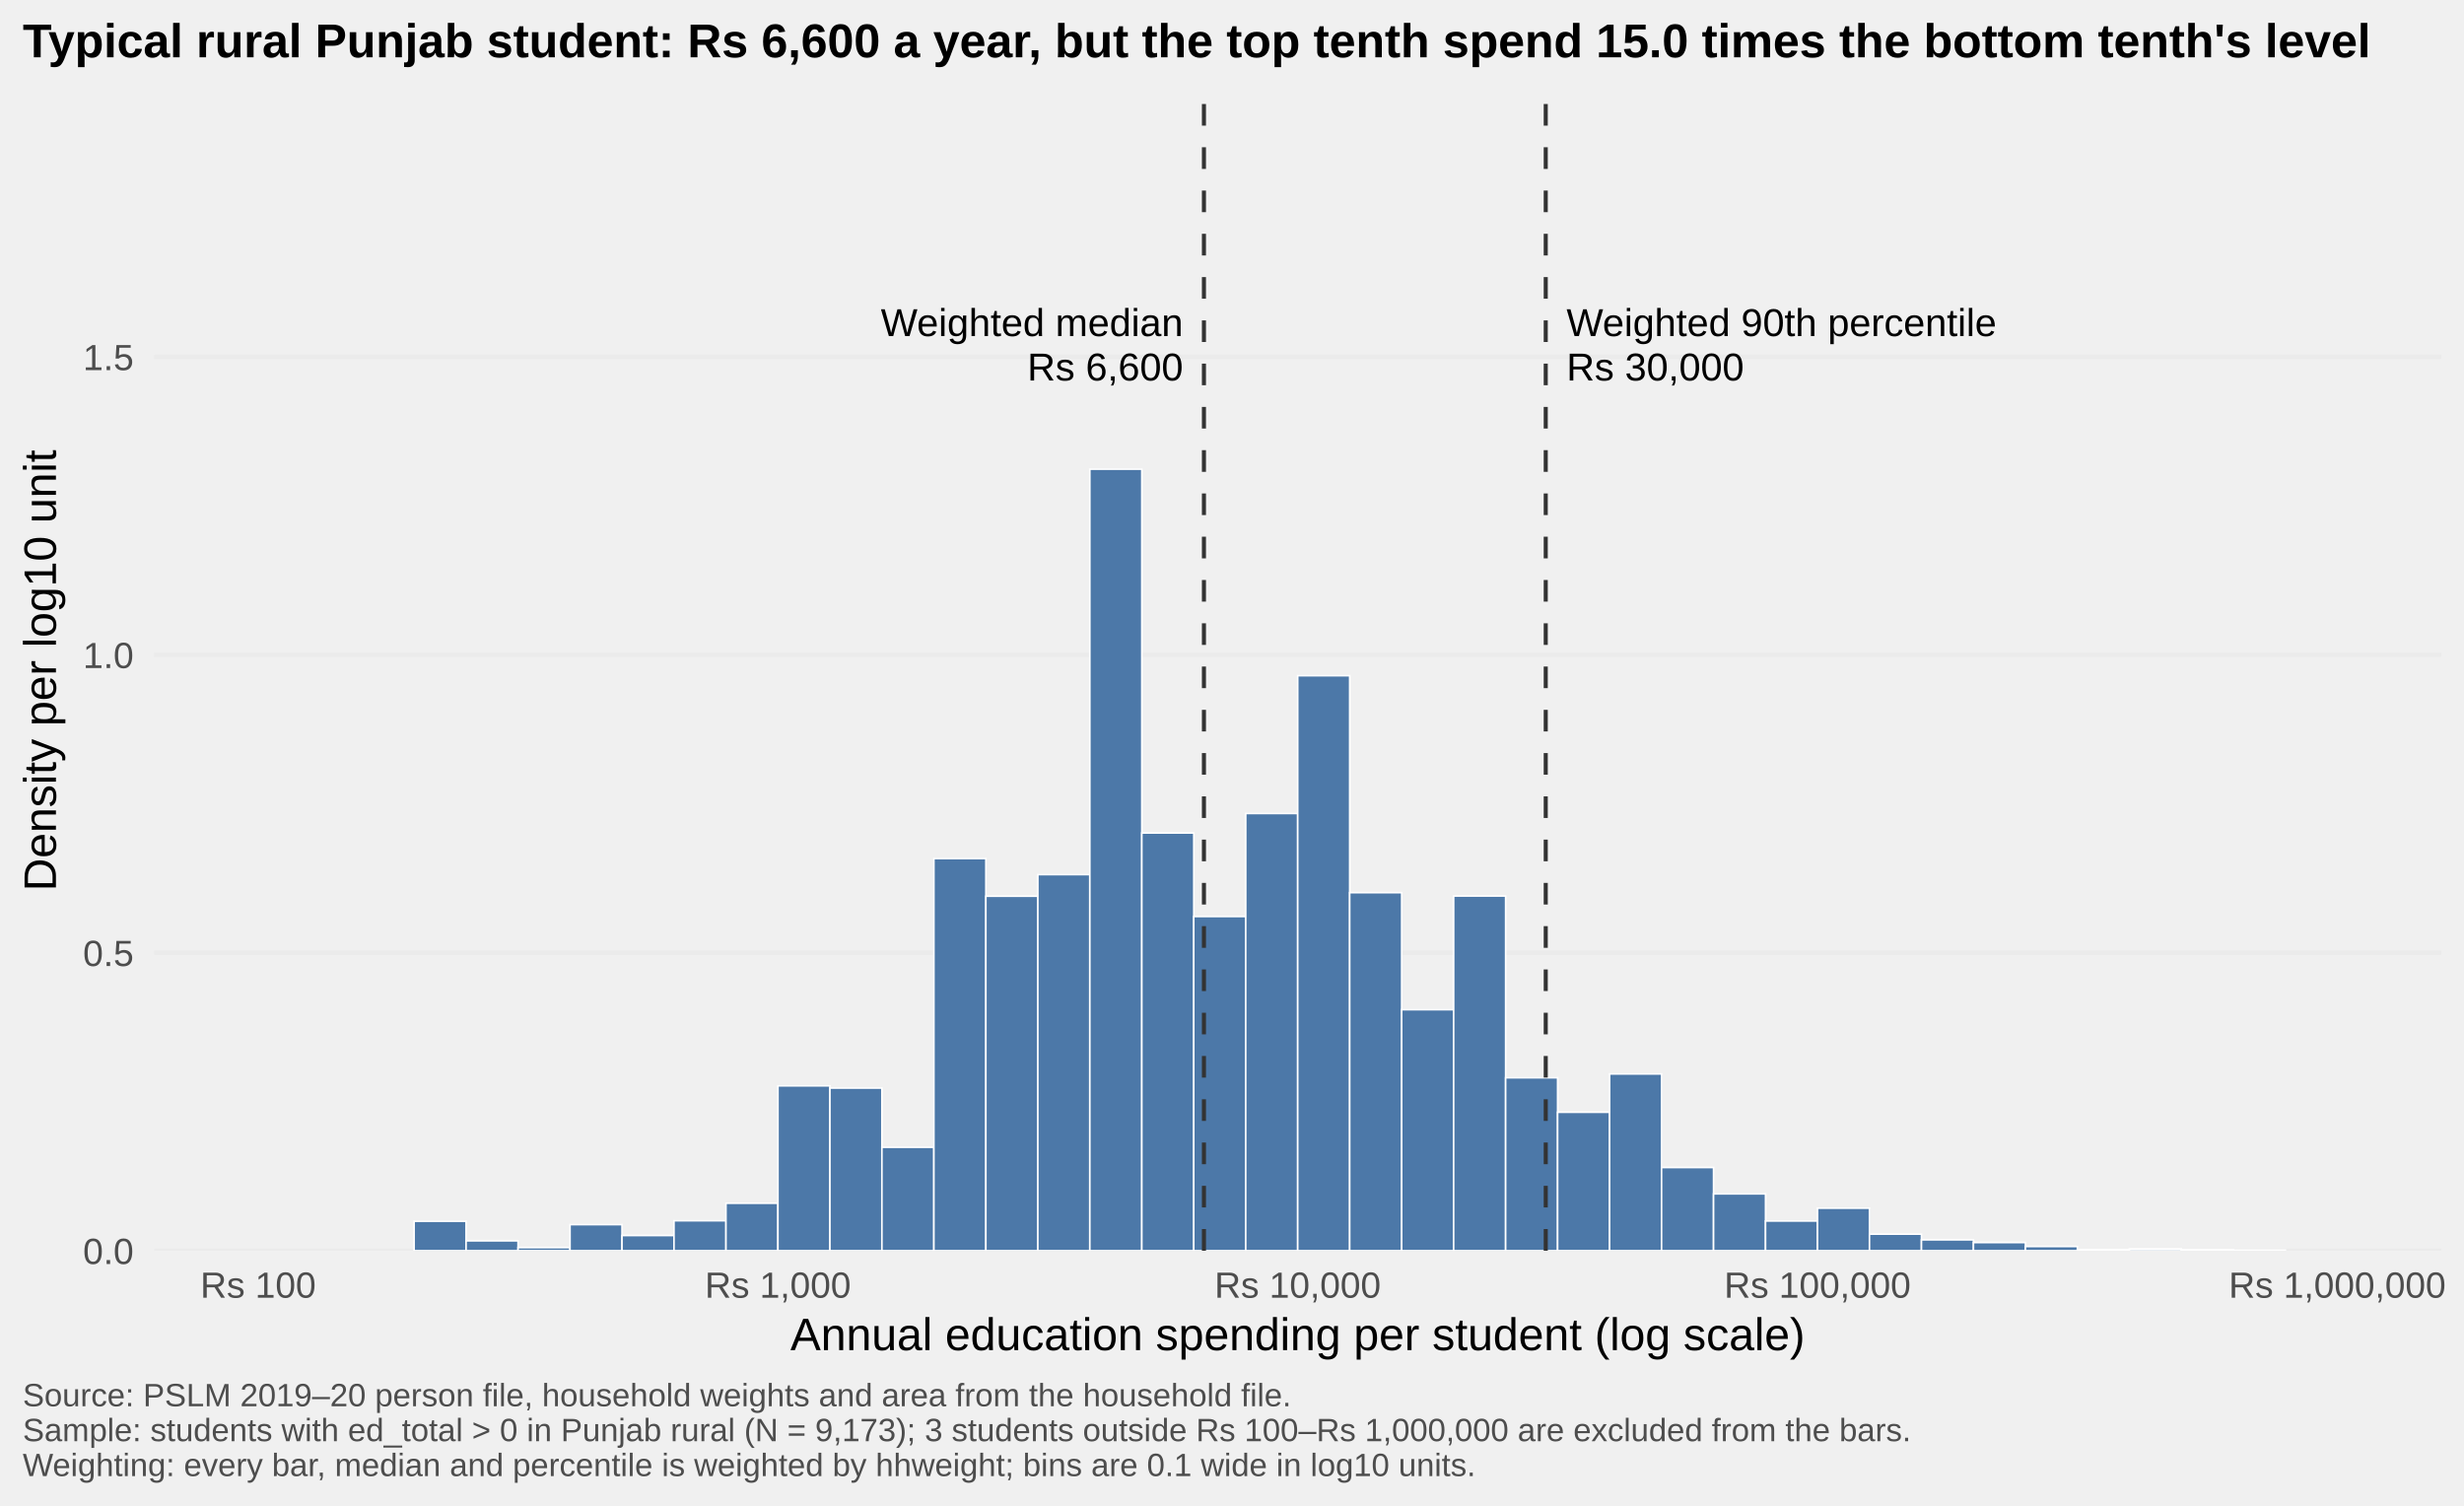
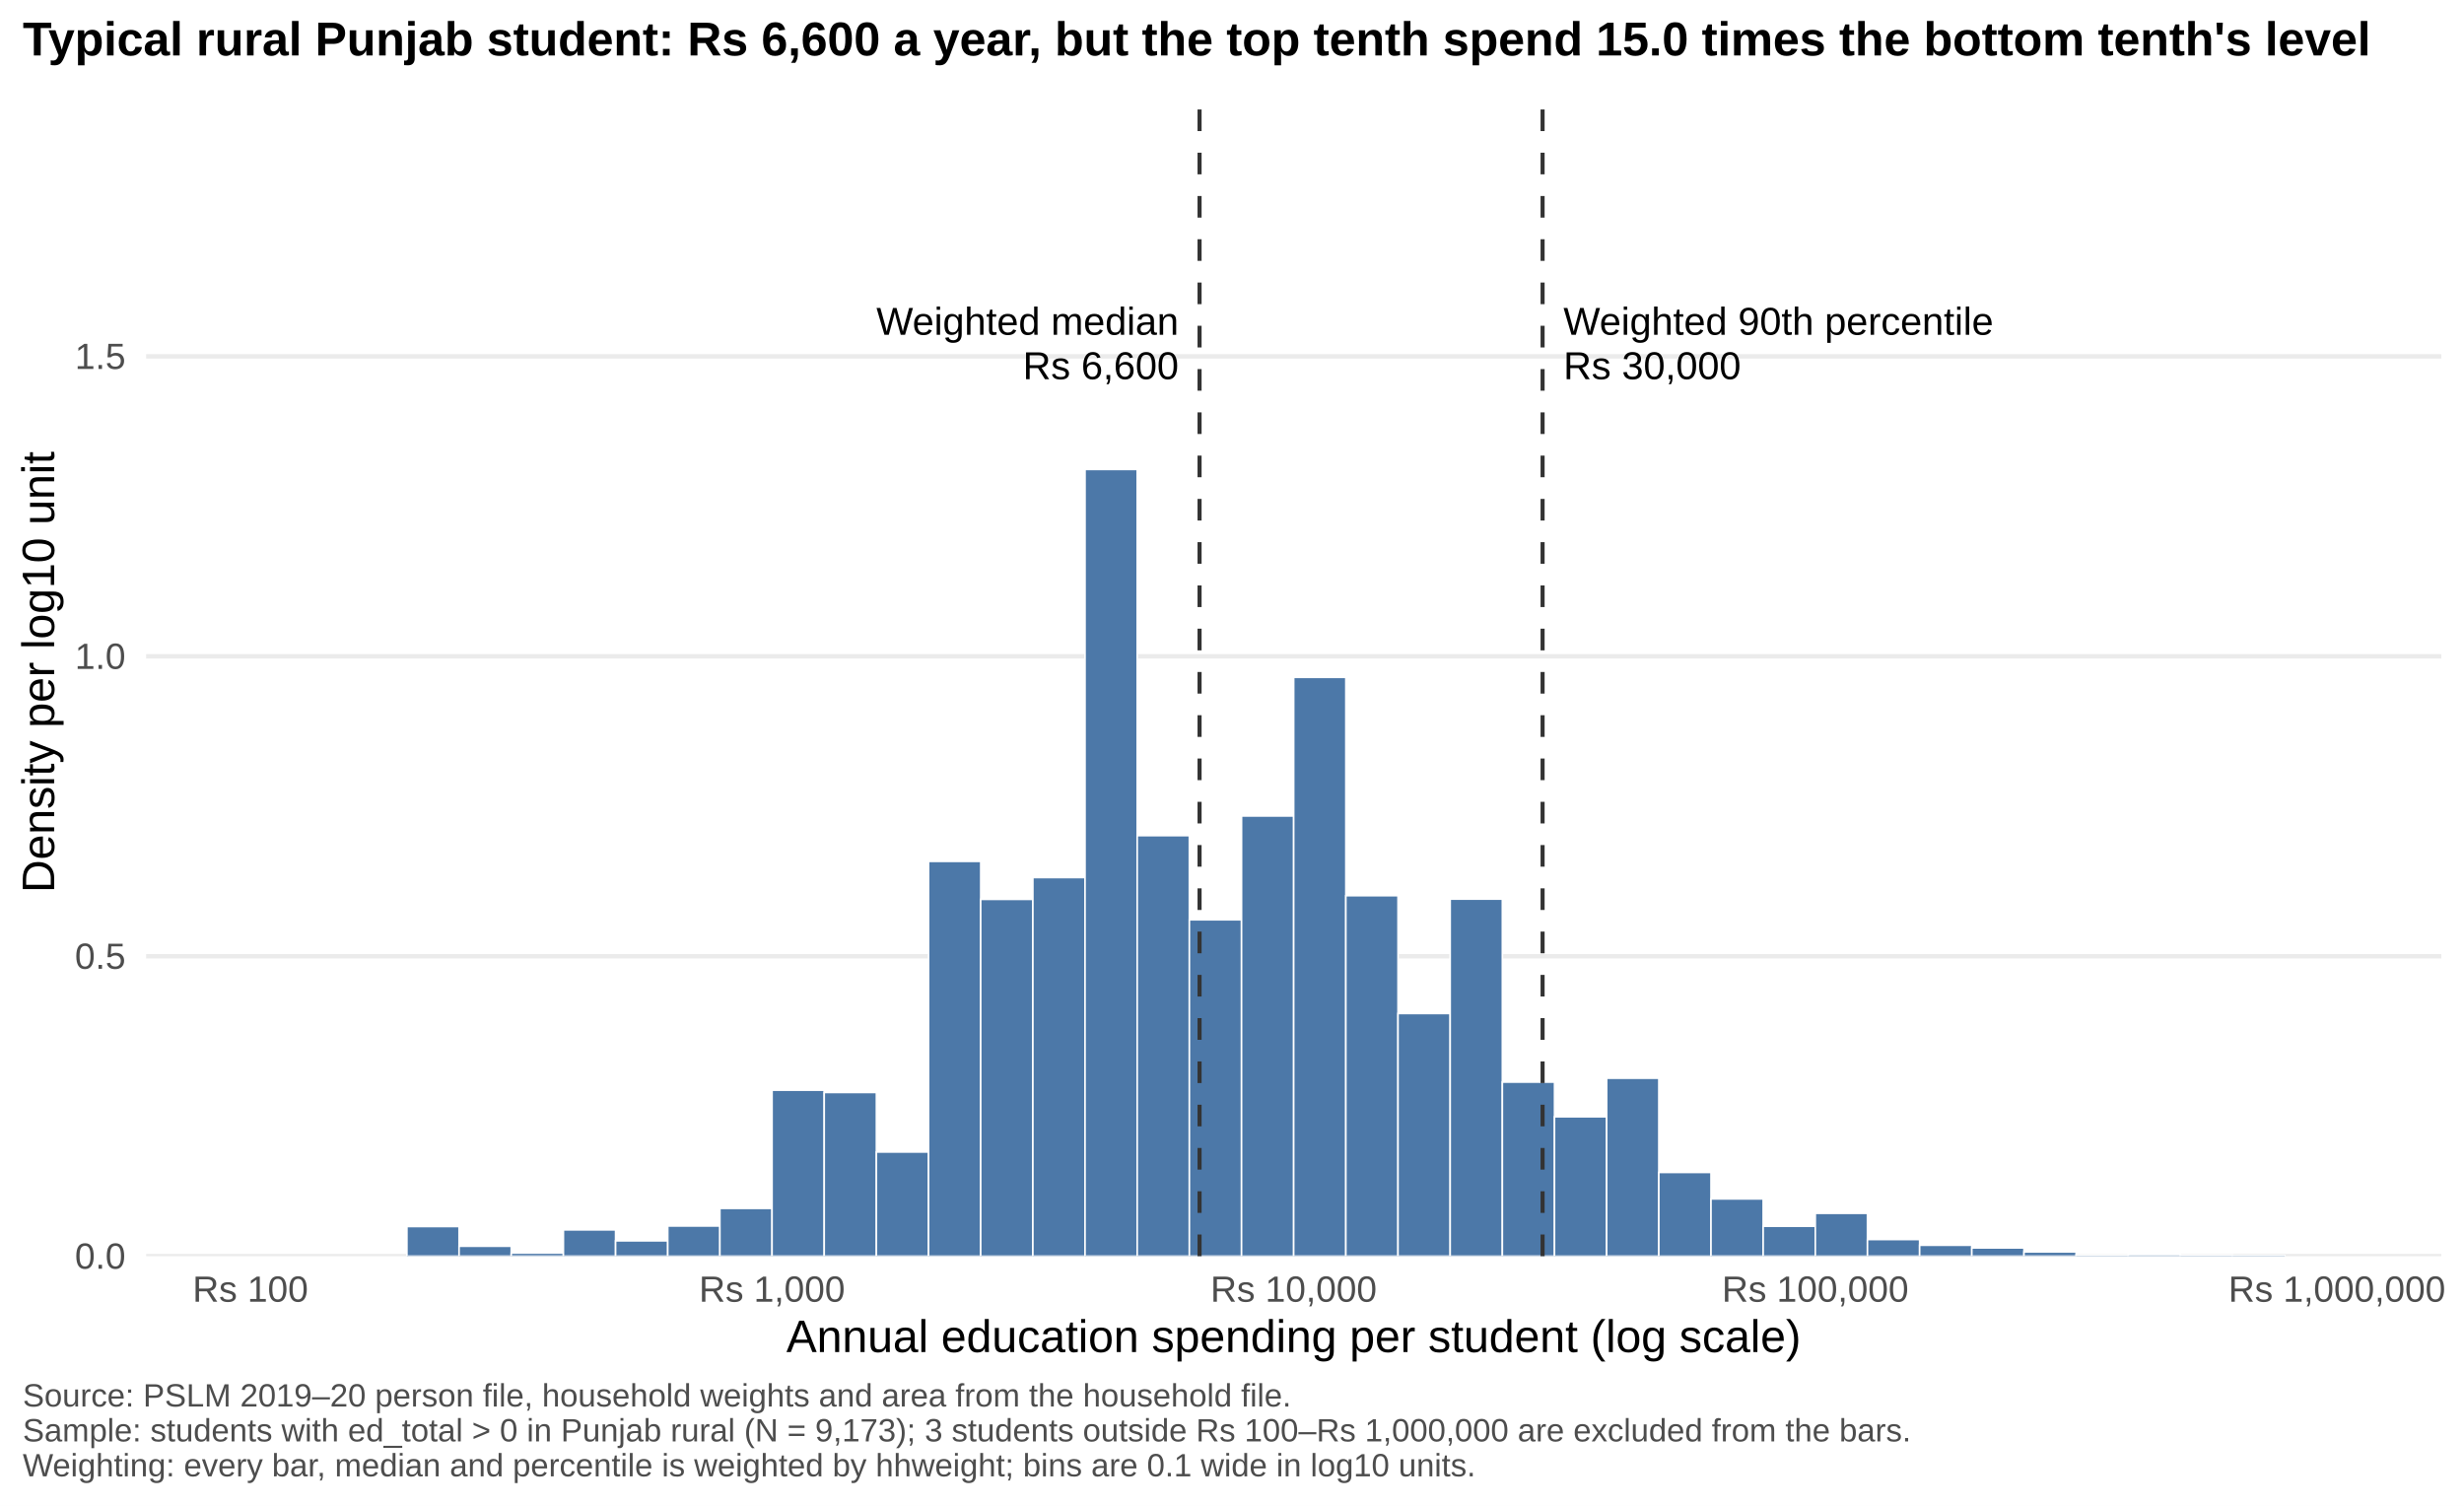
- <svg xmlns="http://www.w3.org/2000/svg" class="svglite" width="648.00pt" height="396.00pt" viewBox="0 0 648.00 396.00">
-   <defs>
-     <style type="text/css">
+ <svg xmlns="http://www.w3.org/2000/svg" width="648.00pt" height="396.00pt" viewBox="0 0 648.00 396.00">
+   <g class="svglite">
+     <defs>
+       <style type="text/css">
    .svglite line, .svglite polyline, .svglite polygon, .svglite path, .svglite rect, .svglite circle {
      fill: none;
      stroke: #000000;
      stroke-linecap: round;
      stroke-linejoin: round;
      stroke-miterlimit: 10.00;
    }
    .svglite text {
      white-space: pre;
    }
+     .svglite g.glyphgroup path {
+       fill: inherit;
+       stroke: none;
+     }
  </style>
-   </defs>
-   <rect width="100%" height="100%" style="stroke: none; fill: none;" />
-   <defs>
-     <clipPath id="cpMC4wMHw2NDguMDB8MC4wMHwzOTYuMDA=">
-       <rect x="0.00" y="0.00" width="648.00" height="396.00" />
-     </clipPath>
-   </defs>
-   <g clip-path="url(#cpMC4wMHw2NDguMDB8MC4wMHwzOTYuMDA=)">
- </g>
-   <defs>
-     <clipPath id="cpNDAuNTV8NjQyLjAyfDIzLjc1fDMyOC45Mg==">
-       <rect x="40.55" y="23.75" width="601.48" height="305.17" />
-     </clipPath>
-   </defs>
-   <g clip-path="url(#cpNDAuNTV8NjQyLjAyfDIzLjc1fDMyOC45Mg==)">
-     <polyline points="40.55,328.92 642.02,328.92 " style="stroke-width: 1.16; stroke: #EBEBEB; stroke-linecap: butt;" />
-     <polyline points="40.55,250.56 642.02,250.56 " style="stroke-width: 1.16; stroke: #EBEBEB; stroke-linecap: butt;" />
-     <polyline points="40.55,172.20 642.02,172.20 " style="stroke-width: 1.16; stroke: #EBEBEB; stroke-linecap: butt;" />
-     <polyline points="40.55,93.85 642.02,93.85 " style="stroke-width: 1.16; stroke: #EBEBEB; stroke-linecap: butt;" />
-     <rect x="108.90" y="321.18" width="13.67" height="7.74" style="stroke-width: 0.43; stroke: #FFFFFF; stroke-linecap: butt; stroke-linejoin: miter; fill: #4C78A8;" />
-     <rect x="122.57" y="326.33" width="13.67" height="2.59" style="stroke-width: 0.43; stroke: #FFFFFF; stroke-linecap: butt; stroke-linejoin: miter; fill: #4C78A8;" />
-     <rect x="136.24" y="328.11" width="13.67" height="0.81" style="stroke-width: 0.43; stroke: #FFFFFF; stroke-linecap: butt; stroke-linejoin: miter; fill: #4C78A8;" />
-     <rect x="149.91" y="322.05" width="13.67" height="6.87" style="stroke-width: 0.43; stroke: #FFFFFF; stroke-linecap: butt; stroke-linejoin: miter; fill: #4C78A8;" />
-     <rect x="163.58" y="324.92" width="13.67" height="4.00" style="stroke-width: 0.43; stroke: #FFFFFF; stroke-linecap: butt; stroke-linejoin: miter; fill: #4C78A8;" />
-     <rect x="177.25" y="321.04" width="13.67" height="7.88" style="stroke-width: 0.43; stroke: #FFFFFF; stroke-linecap: butt; stroke-linejoin: miter; fill: #4C78A8;" />
-     <rect x="190.92" y="316.44" width="13.67" height="12.48" style="stroke-width: 0.43; stroke: #FFFFFF; stroke-linecap: butt; stroke-linejoin: miter; fill: #4C78A8;" />
-     <rect x="204.59" y="285.57" width="13.67" height="43.35" style="stroke-width: 0.43; stroke: #FFFFFF; stroke-linecap: butt; stroke-linejoin: miter; fill: #4C78A8;" />
-     <rect x="218.26" y="286.15" width="13.67" height="42.77" style="stroke-width: 0.43; stroke: #FFFFFF; stroke-linecap: butt; stroke-linejoin: miter; fill: #4C78A8;" />
-     <rect x="231.93" y="301.72" width="13.67" height="27.20" style="stroke-width: 0.43; stroke: #FFFFFF; stroke-linecap: butt; stroke-linejoin: miter; fill: #4C78A8;" />
-     <rect x="245.60" y="225.79" width="13.67" height="103.13" style="stroke-width: 0.43; stroke: #FFFFFF; stroke-linecap: butt; stroke-linejoin: miter; fill: #4C78A8;" />
-     <rect x="259.27" y="235.70" width="13.67" height="93.22" style="stroke-width: 0.43; stroke: #FFFFFF; stroke-linecap: butt; stroke-linejoin: miter; fill: #4C78A8;" />
-     <rect x="272.94" y="230.01" width="13.67" height="98.91" style="stroke-width: 0.43; stroke: #FFFFFF; stroke-linecap: butt; stroke-linejoin: miter; fill: #4C78A8;" />
-     <rect x="286.61" y="123.39" width="13.67" height="205.53" style="stroke-width: 0.43; stroke: #FFFFFF; stroke-linecap: butt; stroke-linejoin: miter; fill: #4C78A8;" />
-     <rect x="300.28" y="219.06" width="13.67" height="109.86" style="stroke-width: 0.43; stroke: #FFFFFF; stroke-linecap: butt; stroke-linejoin: miter; fill: #4C78A8;" />
-     <rect x="313.94" y="241.04" width="13.67" height="87.88" style="stroke-width: 0.43; stroke: #FFFFFF; stroke-linecap: butt; stroke-linejoin: miter; fill: #4C78A8;" />
-     <rect x="327.61" y="213.93" width="13.67" height="114.99" style="stroke-width: 0.43; stroke: #FFFFFF; stroke-linecap: butt; stroke-linejoin: miter; fill: #4C78A8;" />
-     <rect x="341.28" y="177.70" width="13.67" height="151.22" style="stroke-width: 0.43; stroke: #FFFFFF; stroke-linecap: butt; stroke-linejoin: miter; fill: #4C78A8;" />
-     <rect x="354.95" y="234.75" width="13.67" height="94.17" style="stroke-width: 0.43; stroke: #FFFFFF; stroke-linecap: butt; stroke-linejoin: miter; fill: #4C78A8;" />
-     <rect x="368.62" y="265.53" width="13.67" height="63.39" style="stroke-width: 0.43; stroke: #FFFFFF; stroke-linecap: butt; stroke-linejoin: miter; fill: #4C78A8;" />
-     <rect x="382.29" y="235.64" width="13.67" height="93.28" style="stroke-width: 0.43; stroke: #FFFFFF; stroke-linecap: butt; stroke-linejoin: miter; fill: #4C78A8;" />
-     <rect x="395.96" y="283.44" width="13.67" height="45.48" style="stroke-width: 0.43; stroke: #FFFFFF; stroke-linecap: butt; stroke-linejoin: miter; fill: #4C78A8;" />
-     <rect x="409.63" y="292.50" width="13.67" height="36.41" style="stroke-width: 0.43; stroke: #FFFFFF; stroke-linecap: butt; stroke-linejoin: miter; fill: #4C78A8;" />
-     <rect x="423.30" y="282.43" width="13.67" height="46.49" style="stroke-width: 0.43; stroke: #FFFFFF; stroke-linecap: butt; stroke-linejoin: miter; fill: #4C78A8;" />
-     <rect x="436.97" y="307.04" width="13.67" height="21.88" style="stroke-width: 0.43; stroke: #FFFFFF; stroke-linecap: butt; stroke-linejoin: miter; fill: #4C78A8;" />
-     <rect x="450.64" y="313.97" width="13.67" height="14.95" style="stroke-width: 0.43; stroke: #FFFFFF; stroke-linecap: butt; stroke-linejoin: miter; fill: #4C78A8;" />
-     <rect x="464.31" y="321.11" width="13.67" height="7.81" style="stroke-width: 0.43; stroke: #FFFFFF; stroke-linecap: butt; stroke-linejoin: miter; fill: #4C78A8;" />
-     <rect x="477.98" y="317.73" width="13.67" height="11.19" style="stroke-width: 0.43; stroke: #FFFFFF; stroke-linecap: butt; stroke-linejoin: miter; fill: #4C78A8;" />
-     <rect x="491.65" y="324.57" width="13.67" height="4.35" style="stroke-width: 0.43; stroke: #FFFFFF; stroke-linecap: butt; stroke-linejoin: miter; fill: #4C78A8;" />
-     <rect x="505.32" y="326.07" width="13.67" height="2.85" style="stroke-width: 0.43; stroke: #FFFFFF; stroke-linecap: butt; stroke-linejoin: miter; fill: #4C78A8;" />
-     <rect x="518.99" y="326.77" width="13.67" height="2.15" style="stroke-width: 0.43; stroke: #FFFFFF; stroke-linecap: butt; stroke-linejoin: miter; fill: #4C78A8;" />
-     <rect x="532.66" y="327.82" width="13.67" height="1.10" style="stroke-width: 0.43; stroke: #FFFFFF; stroke-linecap: butt; stroke-linejoin: miter; fill: #4C78A8;" />
-     <rect x="546.33" y="328.60" width="13.67" height="0.32" style="stroke-width: 0.43; stroke: #FFFFFF; stroke-linecap: butt; stroke-linejoin: miter; fill: #4C78A8;" />
-     <rect x="560.00" y="328.45" width="13.67" height="0.47" style="stroke-width: 0.43; stroke: #FFFFFF; stroke-linecap: butt; stroke-linejoin: miter; fill: #4C78A8;" />
-     <rect x="573.67" y="328.64" width="13.67" height="0.28" style="stroke-width: 0.43; stroke: #FFFFFF; stroke-linecap: butt; stroke-linejoin: miter; fill: #4C78A8;" />
-     <rect x="587.34" y="328.76" width="13.67" height="0.16" style="stroke-width: 0.43; stroke: #FFFFFF; stroke-linecap: butt; stroke-linejoin: miter; fill: #4C78A8;" />
-     <rect x="67.89" y="328.92" width="13.67" height="0.00" style="stroke-width: 0.43; stroke: #FFFFFF; stroke-linecap: butt; stroke-linejoin: miter; fill: #4C78A8;" />
-     <rect x="81.56" y="328.92" width="13.67" height="0.00" style="stroke-width: 0.43; stroke: #FFFFFF; stroke-linecap: butt; stroke-linejoin: miter; fill: #4C78A8;" />
-     <rect x="95.23" y="328.92" width="13.67" height="0.00" style="stroke-width: 0.43; stroke: #FFFFFF; stroke-linecap: butt; stroke-linejoin: miter; fill: #4C78A8;" />
-     <rect x="601.01" y="328.92" width="13.67" height="0.00" style="stroke-width: 0.43; stroke: #FFFFFF; stroke-linecap: butt; stroke-linejoin: miter; fill: #4C78A8;" />
-     <line x1="316.62" y1="328.92" x2="316.62" y2="23.75" style="stroke-width: 1.07; stroke: #333333; stroke-dasharray: 5.69,5.69; stroke-linecap: butt;" />
-     <line x1="406.51" y1="328.92" x2="406.51" y2="23.75" style="stroke-width: 1.07; stroke: #333333; stroke-dasharray: 5.69,5.69; stroke-linecap: butt;" />
-     <text x="311.15" y="88.39" text-anchor="end" style="font-size: 10.24px; font-family: &quot;Liberation Sans&quot;;" textLength="84.79px" lengthAdjust="spacingAndGlyphs">Weighted median</text>
-     <text x="311.15" y="100.07" text-anchor="end" style="font-size: 10.24px; font-family: &quot;Liberation Sans&quot;;" textLength="43.42px" lengthAdjust="spacingAndGlyphs">Rs 6,600</text>
-     <text x="411.97" y="88.39" style="font-size: 10.24px; font-family: &quot;Liberation Sans&quot;;" textLength="122.63px" lengthAdjust="spacingAndGlyphs">Weighted 90th percentile</text>
-     <text x="411.97" y="100.07" style="font-size: 10.24px; font-family: &quot;Liberation Sans&quot;;" textLength="49.98px" lengthAdjust="spacingAndGlyphs">Rs 30,000</text>
-   </g>
-   <g clip-path="url(#cpMC4wMHw2NDguMDB8MC4wMHwzOTYuMDA=)">
-     <text x="35.17" y="332.41" text-anchor="end" style="font-size: 9.60px;fill: #4D4D4D; font-family: &quot;Liberation Sans&quot;;" textLength="14.88px" lengthAdjust="spacingAndGlyphs">0.0</text>
-     <text x="35.17" y="254.05" text-anchor="end" style="font-size: 9.60px;fill: #4D4D4D; font-family: &quot;Liberation Sans&quot;;" textLength="14.65px" lengthAdjust="spacingAndGlyphs">0.5</text>
-     <text x="35.17" y="175.69" text-anchor="end" style="font-size: 9.60px;fill: #4D4D4D; font-family: &quot;Liberation Sans&quot;;" textLength="12.72px" lengthAdjust="spacingAndGlyphs">1.0</text>
-     <text x="35.17" y="97.34" text-anchor="end" style="font-size: 9.60px;fill: #4D4D4D; font-family: &quot;Liberation Sans&quot;;" textLength="12.50px" lengthAdjust="spacingAndGlyphs">1.5</text>
-     <text x="67.89" y="341.28" text-anchor="middle" style="font-size: 9.60px;fill: #4D4D4D; font-family: &quot;Liberation Sans&quot;;" textLength="29.95px" lengthAdjust="spacingAndGlyphs">Rs 100</text>
-     <text x="204.59" y="341.28" text-anchor="middle" style="font-size: 9.60px;fill: #4D4D4D; font-family: &quot;Liberation Sans&quot;;" textLength="38.77px" lengthAdjust="spacingAndGlyphs">Rs 1,000</text>
-     <text x="341.28" y="341.28" text-anchor="middle" style="font-size: 9.60px;fill: #4D4D4D; font-family: &quot;Liberation Sans&quot;;" textLength="44.83px" lengthAdjust="spacingAndGlyphs">Rs 10,000</text>
-     <text x="477.98" y="341.28" text-anchor="middle" style="font-size: 9.60px;fill: #4D4D4D; font-family: &quot;Liberation Sans&quot;;" textLength="50.88px" lengthAdjust="spacingAndGlyphs">Rs 100,000</text>
-     <text x="614.68" y="341.28" text-anchor="middle" style="font-size: 9.60px;fill: #4D4D4D; font-family: &quot;Liberation Sans&quot;;" textLength="59.70px" lengthAdjust="spacingAndGlyphs">Rs 1,000,000</text>
-     <text x="341.28" y="355.07" text-anchor="middle" style="font-size: 12.00px; font-family: &quot;Liberation Sans&quot;;" textLength="285.76px" lengthAdjust="spacingAndGlyphs">Annual education spending per student (log scale)</text>
-     <text transform="translate(14.71,176.33) rotate(-90)" text-anchor="middle" style="font-size: 12.00px; font-family: &quot;Liberation Sans&quot;;" textLength="122.59px" lengthAdjust="spacingAndGlyphs">Density per log10 unit</text>
-     <text x="5.98" y="15.07" style="font-size: 12.50px; font-weight: bold; font-family: &quot;Liberation Sans&quot;;" textLength="637.88px" lengthAdjust="spacingAndGlyphs">Typical rural Punjab student: Rs 6,600 a year, but the top tenth spend 15.0 times the bottom tenth's level</text>
-     <text x="5.98" y="369.83" style="font-size: 8.50px;fill: #4D4D4D; font-family: &quot;Liberation Sans&quot;;" textLength="354.21px" lengthAdjust="spacingAndGlyphs">Source: PSLM 2019–20 person file, household weights and area from the household file.</text>
-     <text x="5.98" y="379.01" style="font-size: 8.50px;fill: #4D4D4D; font-family: &quot;Liberation Sans&quot;;" textLength="523.92px" lengthAdjust="spacingAndGlyphs">Sample: students with ed_total &gt; 0 in Punjab rural (N = 9,173); 3 students outside Rs 100–Rs 1,000,000 are excluded from the bars.</text>
-     <text x="5.98" y="388.19" style="font-size: 8.50px;fill: #4D4D4D; font-family: &quot;Liberation Sans&quot;;" textLength="407.69px" lengthAdjust="spacingAndGlyphs">Weighting: every bar, median and percentile is weighted by hhweight; bins are 0.1 wide in log10 units.</text>
+     </defs>
+     <rect width="100%" height="100%" style="stroke: none; fill: #FFFFFF;" />
+     <defs>
+       <clipPath id="cpMC4wMHw2NDguMDB8MC4wMHwzOTYuMDA=">
+         <rect x="0.00" y="0.00" width="648.00" height="396.00" />
+       </clipPath>
+     </defs>
+     <g clip-path="url(#cpMC4wMHw2NDguMDB8MC4wMHwzOTYuMDA=)">
+       <rect x="-0" y="0.00" width="648.00" height="396.00" style="stroke-width: 1.16; stroke: none; fill: #FFFFFF;" />
+     </g>
+     <defs>
+       <clipPath id="cpMzguNDJ8NjQyLjAyfDIzLjE2fDMzMC4zNQ==">
+         <rect x="38.42" y="23.16" width="603.60" height="307.19" />
+       </clipPath>
+     </defs>
+     <g clip-path="url(#cpMzguNDJ8NjQyLjAyfDIzLjE2fDMzMC4zNQ==)">
+       <polyline points="38.42,330.35 642.02,330.35 " style="stroke-width: 1.16; stroke: #EBEBEB; stroke-linecap: butt;" />
+       <polyline points="38.42,251.48 642.02,251.48 " style="stroke-width: 1.16; stroke: #EBEBEB; stroke-linecap: butt;" />
+       <polyline points="38.42,172.60 642.02,172.60 " style="stroke-width: 1.16; stroke: #EBEBEB; stroke-linecap: butt;" />
+       <polyline points="38.42,93.72 642.02,93.72 " style="stroke-width: 1.16; stroke: #EBEBEB; stroke-linecap: butt;" />
+       <rect x="107.01" y="322.56" width="13.72" height="7.79" style="stroke-width: 0.43; stroke: #FFFFFF; stroke-linecap: butt; stroke-linejoin: miter; fill: #4C78A8;" />
+       <rect x="120.73" y="327.75" width="13.72" height="2.60" style="stroke-width: 0.43; stroke: #FFFFFF; stroke-linecap: butt; stroke-linejoin: miter; fill: #4C78A8;" />
+       <rect x="134.45" y="329.53" width="13.72" height="0.82" style="stroke-width: 0.43; stroke: #FFFFFF; stroke-linecap: butt; stroke-linejoin: miter; fill: #4C78A8;" />
+       <rect x="148.17" y="323.44" width="13.72" height="6.91" style="stroke-width: 0.43; stroke: #FFFFFF; stroke-linecap: butt; stroke-linejoin: miter; fill: #4C78A8;" />
+       <rect x="161.89" y="326.33" width="13.72" height="4.02" style="stroke-width: 0.43; stroke: #FFFFFF; stroke-linecap: butt; stroke-linejoin: miter; fill: #4C78A8;" />
+       <rect x="175.61" y="322.42" width="13.72" height="7.94" style="stroke-width: 0.43; stroke: #FFFFFF; stroke-linecap: butt; stroke-linejoin: miter; fill: #4C78A8;" />
+       <rect x="189.32" y="317.79" width="13.72" height="12.56" style="stroke-width: 0.43; stroke: #FFFFFF; stroke-linecap: butt; stroke-linejoin: miter; fill: #4C78A8;" />
+       <rect x="203.04" y="286.71" width="13.72" height="43.64" style="stroke-width: 0.43; stroke: #FFFFFF; stroke-linecap: butt; stroke-linejoin: miter; fill: #4C78A8;" />
+       <rect x="216.76" y="287.30" width="13.72" height="43.05" style="stroke-width: 0.43; stroke: #FFFFFF; stroke-linecap: butt; stroke-linejoin: miter; fill: #4C78A8;" />
+       <rect x="230.48" y="302.97" width="13.72" height="27.38" style="stroke-width: 0.43; stroke: #FFFFFF; stroke-linecap: butt; stroke-linejoin: miter; fill: #4C78A8;" />
+       <rect x="244.20" y="226.54" width="13.72" height="103.82" style="stroke-width: 0.43; stroke: #FFFFFF; stroke-linecap: butt; stroke-linejoin: miter; fill: #4C78A8;" />
+       <rect x="257.91" y="236.52" width="13.72" height="93.84" style="stroke-width: 0.43; stroke: #FFFFFF; stroke-linecap: butt; stroke-linejoin: miter; fill: #4C78A8;" />
+       <rect x="271.63" y="230.79" width="13.72" height="99.56" style="stroke-width: 0.43; stroke: #FFFFFF; stroke-linecap: butt; stroke-linejoin: miter; fill: #4C78A8;" />
+       <rect x="285.35" y="123.46" width="13.72" height="206.89" style="stroke-width: 0.43; stroke: #FFFFFF; stroke-linecap: butt; stroke-linejoin: miter; fill: #4C78A8;" />
+       <rect x="299.07" y="219.76" width="13.72" height="110.59" style="stroke-width: 0.43; stroke: #FFFFFF; stroke-linecap: butt; stroke-linejoin: miter; fill: #4C78A8;" />
+       <rect x="312.79" y="241.89" width="13.72" height="88.46" style="stroke-width: 0.43; stroke: #FFFFFF; stroke-linecap: butt; stroke-linejoin: miter; fill: #4C78A8;" />
+       <rect x="326.51" y="214.60" width="13.72" height="115.76" style="stroke-width: 0.43; stroke: #FFFFFF; stroke-linecap: butt; stroke-linejoin: miter; fill: #4C78A8;" />
+       <rect x="340.22" y="178.13" width="13.72" height="152.22" style="stroke-width: 0.43; stroke: #FFFFFF; stroke-linecap: butt; stroke-linejoin: miter; fill: #4C78A8;" />
+       <rect x="353.94" y="235.56" width="13.72" height="94.79" style="stroke-width: 0.43; stroke: #FFFFFF; stroke-linecap: butt; stroke-linejoin: miter; fill: #4C78A8;" />
+       <rect x="367.66" y="266.54" width="13.72" height="63.81" style="stroke-width: 0.43; stroke: #FFFFFF; stroke-linecap: butt; stroke-linejoin: miter; fill: #4C78A8;" />
+       <rect x="381.38" y="236.46" width="13.72" height="93.90" style="stroke-width: 0.43; stroke: #FFFFFF; stroke-linecap: butt; stroke-linejoin: miter; fill: #4C78A8;" />
+       <rect x="395.10" y="284.57" width="13.72" height="45.78" style="stroke-width: 0.43; stroke: #FFFFFF; stroke-linecap: butt; stroke-linejoin: miter; fill: #4C78A8;" />
+       <rect x="408.81" y="293.70" width="13.72" height="36.66" style="stroke-width: 0.43; stroke: #FFFFFF; stroke-linecap: butt; stroke-linejoin: miter; fill: #4C78A8;" />
+       <rect x="422.53" y="283.55" width="13.72" height="46.80" style="stroke-width: 0.43; stroke: #FFFFFF; stroke-linecap: butt; stroke-linejoin: miter; fill: #4C78A8;" />
+       <rect x="436.25" y="308.33" width="13.72" height="22.03" style="stroke-width: 0.43; stroke: #FFFFFF; stroke-linecap: butt; stroke-linejoin: miter; fill: #4C78A8;" />
+       <rect x="449.97" y="315.30" width="13.72" height="15.05" style="stroke-width: 0.43; stroke: #FFFFFF; stroke-linecap: butt; stroke-linejoin: miter; fill: #4C78A8;" />
+       <rect x="463.69" y="322.49" width="13.72" height="7.86" style="stroke-width: 0.43; stroke: #FFFFFF; stroke-linecap: butt; stroke-linejoin: miter; fill: #4C78A8;" />
+       <rect x="477.40" y="319.09" width="13.72" height="11.27" style="stroke-width: 0.43; stroke: #FFFFFF; stroke-linecap: butt; stroke-linejoin: miter; fill: #4C78A8;" />
+       <rect x="491.12" y="325.98" width="13.72" height="4.37" style="stroke-width: 0.43; stroke: #FFFFFF; stroke-linecap: butt; stroke-linejoin: miter; fill: #4C78A8;" />
+       <rect x="504.84" y="327.48" width="13.72" height="2.87" style="stroke-width: 0.43; stroke: #FFFFFF; stroke-linecap: butt; stroke-linejoin: miter; fill: #4C78A8;" />
+       <rect x="518.56" y="328.19" width="13.72" height="2.16" style="stroke-width: 0.43; stroke: #FFFFFF; stroke-linecap: butt; stroke-linejoin: miter; fill: #4C78A8;" />
+       <rect x="532.28" y="329.24" width="13.72" height="1.11" style="stroke-width: 0.43; stroke: #FFFFFF; stroke-linecap: butt; stroke-linejoin: miter; fill: #4C78A8;" />
+       <rect x="546.00" y="330.03" width="13.72" height="0.32" style="stroke-width: 0.43; stroke: #FFFFFF; stroke-linecap: butt; stroke-linejoin: miter; fill: #4C78A8;" />
+       <rect x="559.71" y="329.88" width="13.72" height="0.47" style="stroke-width: 0.43; stroke: #FFFFFF; stroke-linecap: butt; stroke-linejoin: miter; fill: #4C78A8;" />
+       <rect x="573.43" y="330.07" width="13.72" height="0.28" style="stroke-width: 0.43; stroke: #FFFFFF; stroke-linecap: butt; stroke-linejoin: miter; fill: #4C78A8;" />
+       <rect x="587.15" y="330.19" width="13.72" height="0.16" style="stroke-width: 0.43; stroke: #FFFFFF; stroke-linecap: butt; stroke-linejoin: miter; fill: #4C78A8;" />
+       <rect x="65.86" y="330.35" width="13.72" height="0.00" style="stroke-width: 0.43; stroke: #FFFFFF; stroke-linecap: butt; stroke-linejoin: miter; fill: #4C78A8;" />
+       <rect x="79.58" y="330.35" width="13.72" height="0.00" style="stroke-width: 0.43; stroke: #FFFFFF; stroke-linecap: butt; stroke-linejoin: miter; fill: #4C78A8;" />
+       <rect x="93.30" y="330.35" width="13.72" height="0.00" style="stroke-width: 0.43; stroke: #FFFFFF; stroke-linecap: butt; stroke-linejoin: miter; fill: #4C78A8;" />
+       <rect x="600.87" y="330.35" width="13.72" height="0.00" style="stroke-width: 0.43; stroke: #FFFFFF; stroke-linecap: butt; stroke-linejoin: miter; fill: #4C78A8;" />
+       <line x1="315.47" y1="330.35" x2="315.47" y2="23.16" style="stroke-width: 1.07; stroke: #333333; stroke-dasharray: 5.69,5.69; stroke-linecap: butt;" />
+       <line x1="405.68" y1="330.35" x2="405.68" y2="23.16" style="stroke-width: 1.07; stroke: #333333; stroke-dasharray: 5.69,5.69; stroke-linecap: butt;" />
+       <text x="309.98" y="88.04" text-anchor="end" style="font-size: 10.24px; font-family: &quot;Arimo&quot;;" textLength="79.44px" lengthAdjust="spacingAndGlyphs">Weighted median</text>
+       <text x="309.98" y="99.72" text-anchor="end" style="font-size: 10.24px; font-family: &quot;Arimo&quot;;" textLength="40.95px" lengthAdjust="spacingAndGlyphs">Rs 6,600</text>
+       <text x="411.16" y="88.04" style="font-size: 10.24px; font-family: &quot;Arimo&quot;;" textLength="113.00px" lengthAdjust="spacingAndGlyphs">Weighted 90th percentile</text>
+       <text x="411.16" y="99.72" style="font-size: 10.24px; font-family: &quot;Arimo&quot;;" textLength="46.64px" lengthAdjust="spacingAndGlyphs">Rs 30,000</text>
+     </g>
+     <g clip-path="url(#cpMC4wMHw2NDguMDB8MC4wMHwzOTYuMDA=)">
+       <text x="33.04" y="333.65" text-anchor="end" style="font-size: 9.60px;fill: #4D4D4D; font-family: &quot;Arimo&quot;;" textLength="13.33px" lengthAdjust="spacingAndGlyphs">0.0</text>
+       <text x="33.04" y="254.78" text-anchor="end" style="font-size: 9.60px;fill: #4D4D4D; font-family: &quot;Arimo&quot;;" textLength="13.33px" lengthAdjust="spacingAndGlyphs">0.5</text>
+       <text x="33.04" y="175.90" text-anchor="end" style="font-size: 9.60px;fill: #4D4D4D; font-family: &quot;Arimo&quot;;" textLength="13.33px" lengthAdjust="spacingAndGlyphs">1.0</text>
+       <text x="33.04" y="97.02" text-anchor="end" style="font-size: 9.60px;fill: #4D4D4D; font-family: &quot;Arimo&quot;;" textLength="13.33px" lengthAdjust="spacingAndGlyphs">1.5</text>
+       <text x="65.86" y="342.33" text-anchor="middle" style="font-size: 9.60px;fill: #4D4D4D; font-family: &quot;Arimo&quot;;" textLength="30.38px" lengthAdjust="spacingAndGlyphs">Rs 100</text>
+       <text x="203.04" y="342.33" text-anchor="middle" style="font-size: 9.60px;fill: #4D4D4D; font-family: &quot;Arimo&quot;;" textLength="38.38px" lengthAdjust="spacingAndGlyphs">Rs 1,000</text>
+       <text x="340.22" y="342.33" text-anchor="middle" style="font-size: 9.60px;fill: #4D4D4D; font-family: &quot;Arimo&quot;;" textLength="43.70px" lengthAdjust="spacingAndGlyphs">Rs 10,000</text>
+       <text x="477.40" y="342.33" text-anchor="middle" style="font-size: 9.60px;fill: #4D4D4D; font-family: &quot;Arimo&quot;;" textLength="49.03px" lengthAdjust="spacingAndGlyphs">Rs 100,000</text>
+       <text x="614.59" y="342.33" text-anchor="middle" style="font-size: 9.60px;fill: #4D4D4D; font-family: &quot;Arimo&quot;;" textLength="57.03px" lengthAdjust="spacingAndGlyphs">Rs 1,000,000</text>
+       <text x="340.22" y="355.58" text-anchor="middle" style="font-size: 12.00px; font-family: &quot;Arimo&quot;;" textLength="266.78px" lengthAdjust="spacingAndGlyphs">Annual education spending per student (log scale)</text>
+       <text transform="translate(14.24,176.76) rotate(-90)" text-anchor="middle" style="font-size: 12.00px; font-family: &quot;Arimo&quot;;" textLength="116.05px" lengthAdjust="spacingAndGlyphs">Density per log10 unit</text>
+       <text x="5.98" y="14.58" style="font-size: 12.50px; font-weight: bold; font-family: &quot;Arimo&quot;;" textLength="617.41px" lengthAdjust="spacingAndGlyphs">Typical rural Punjab student: Rs 6,600 a year, but the top tenth spend 15.0 times the bottom tenth's level</text>
+       <text x="5.98" y="369.90" style="font-size: 8.50px;fill: #4D4D4D; font-family: &quot;Arimo&quot;;" textLength="333.88px" lengthAdjust="spacingAndGlyphs">Source: PSLM 2019–20 person file, household weights and area from the household file.</text>
+       <text x="5.98" y="379.08" style="font-size: 8.50px;fill: #4D4D4D; font-family: &quot;Arimo&quot;;" textLength="496.94px" lengthAdjust="spacingAndGlyphs">Sample: students with ed_total &gt; 0 in Punjab rural (N = 9,173); 3 students outside Rs 100–Rs 1,000,000 are excluded from the bars.</text>
+       <text x="5.98" y="388.26" style="font-size: 8.50px;fill: #4D4D4D; font-family: &quot;Arimo&quot;;" textLength="382.39px" lengthAdjust="spacingAndGlyphs">Weighting: every bar, median and percentile is weighted by hhweight; bins are 0.1 wide in log10 units.</text>
+     </g>
  </g>
</svg>
